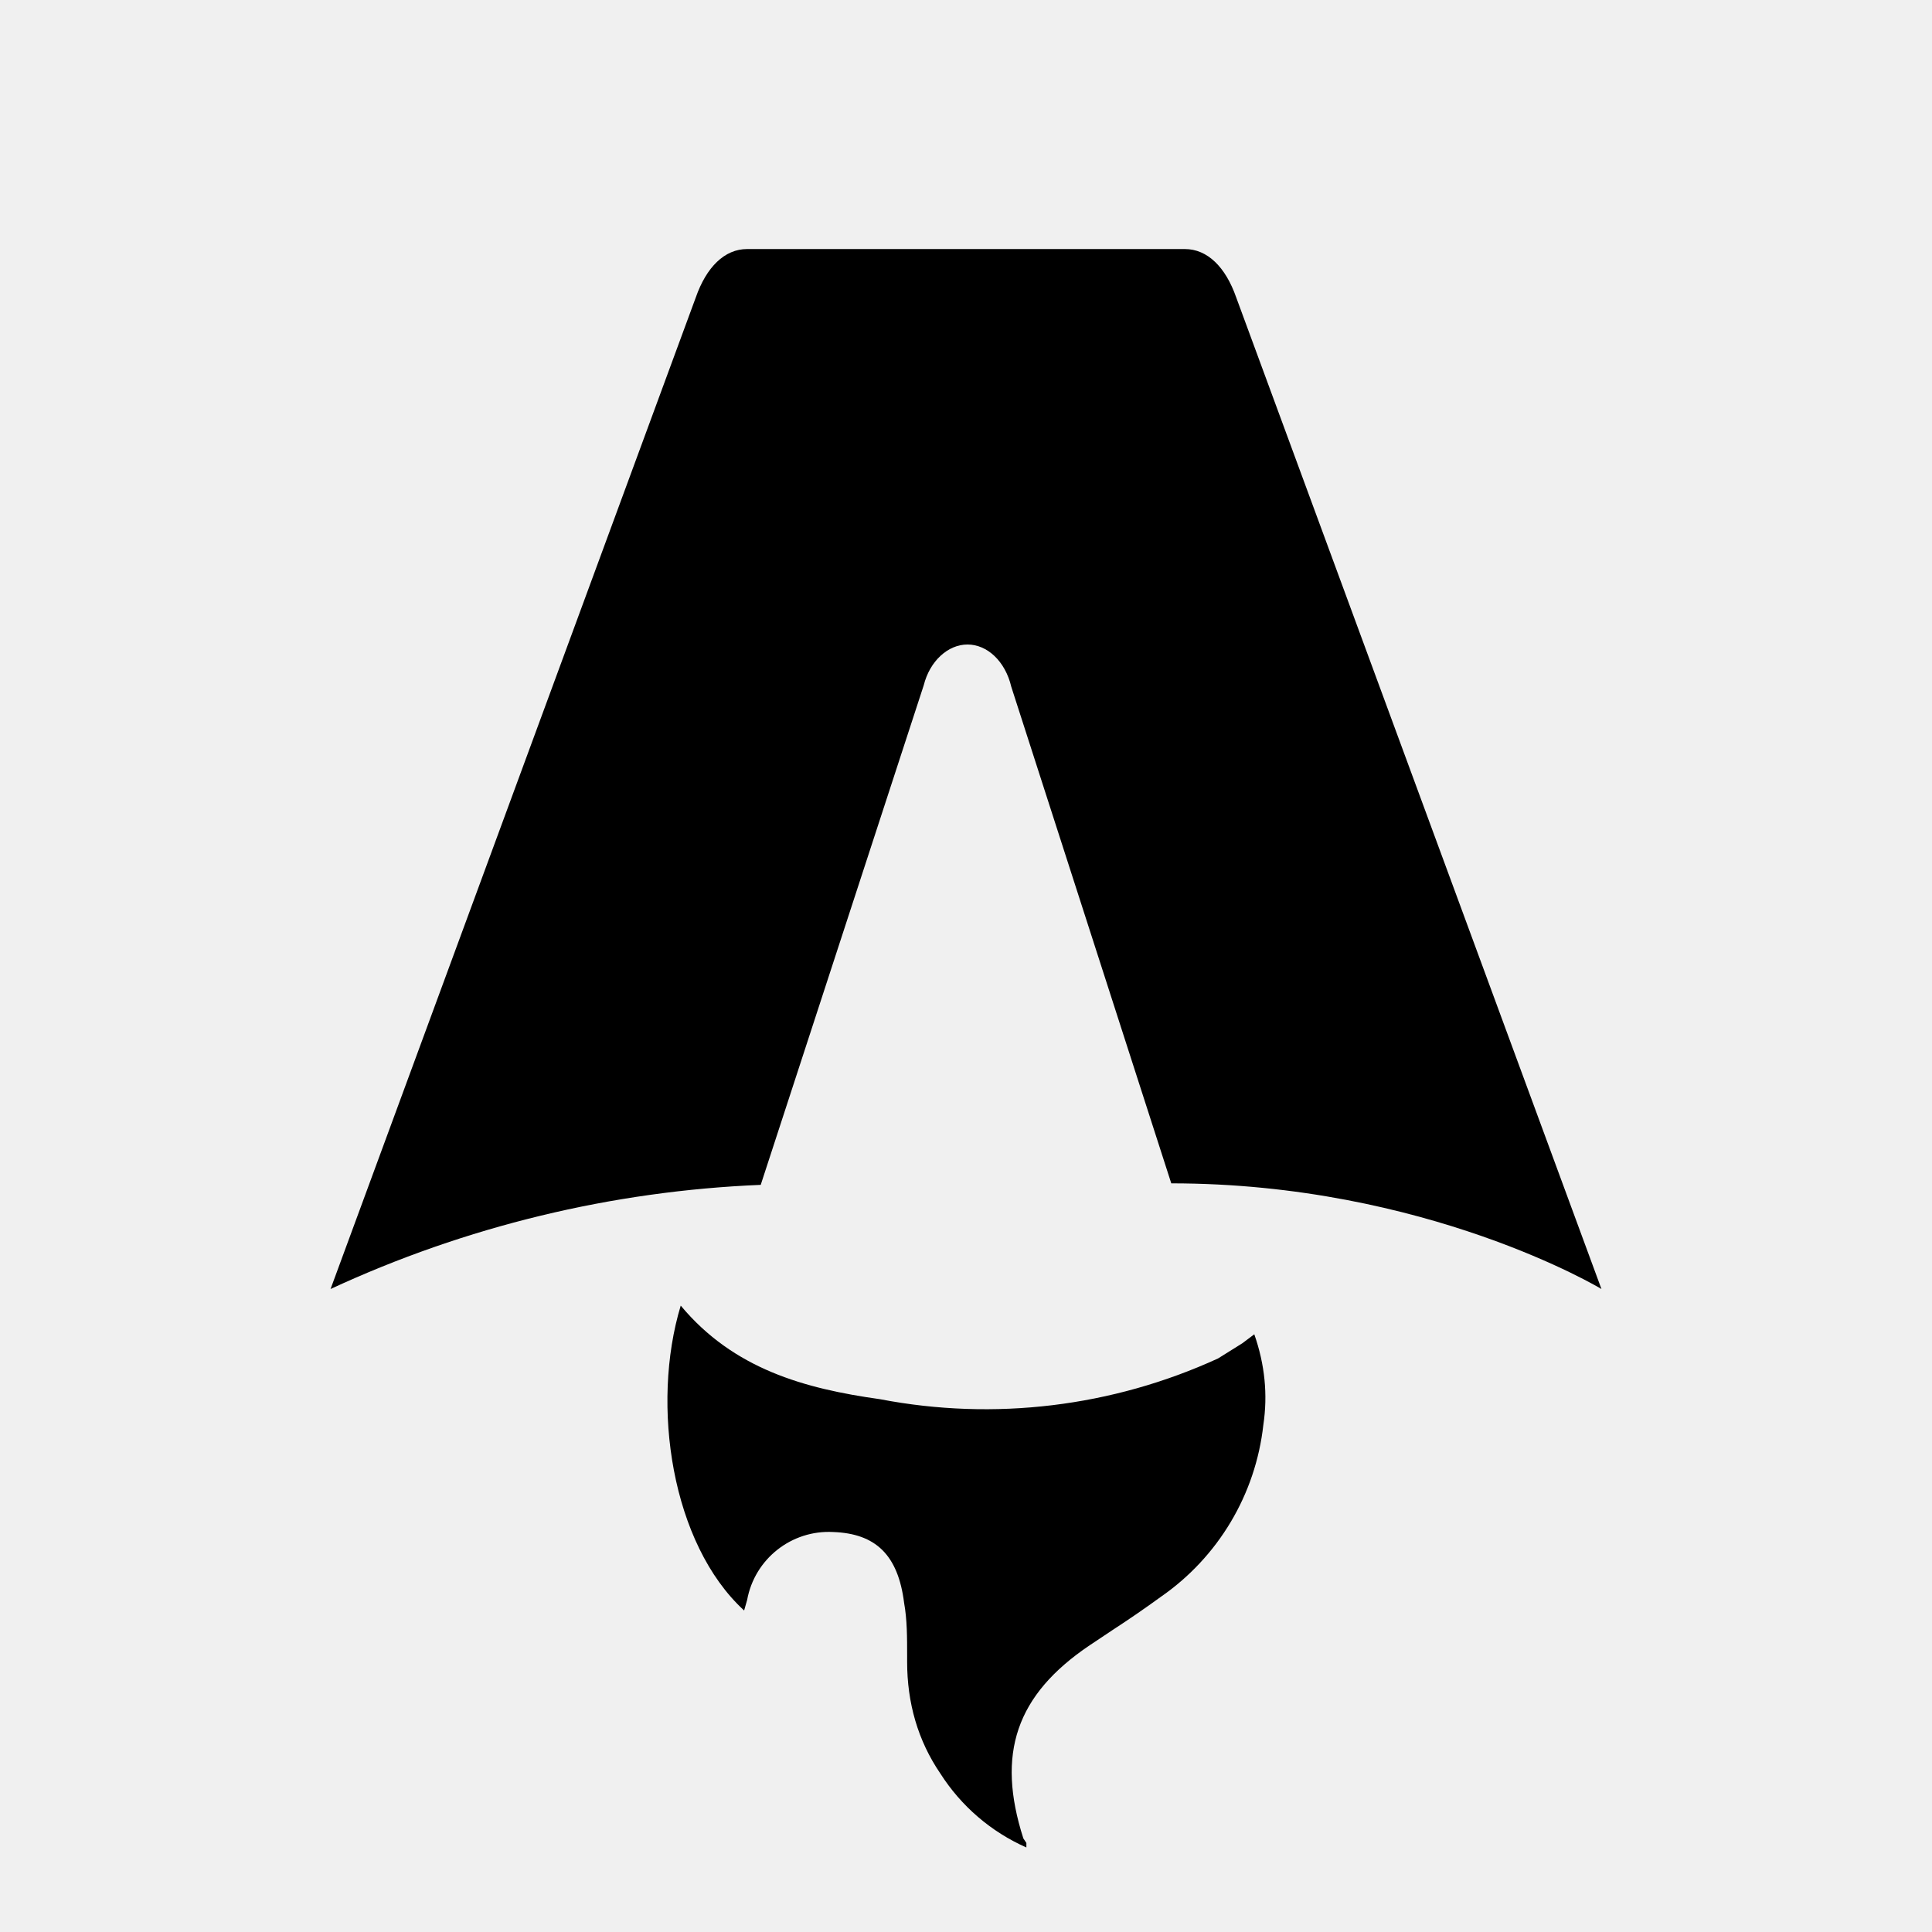
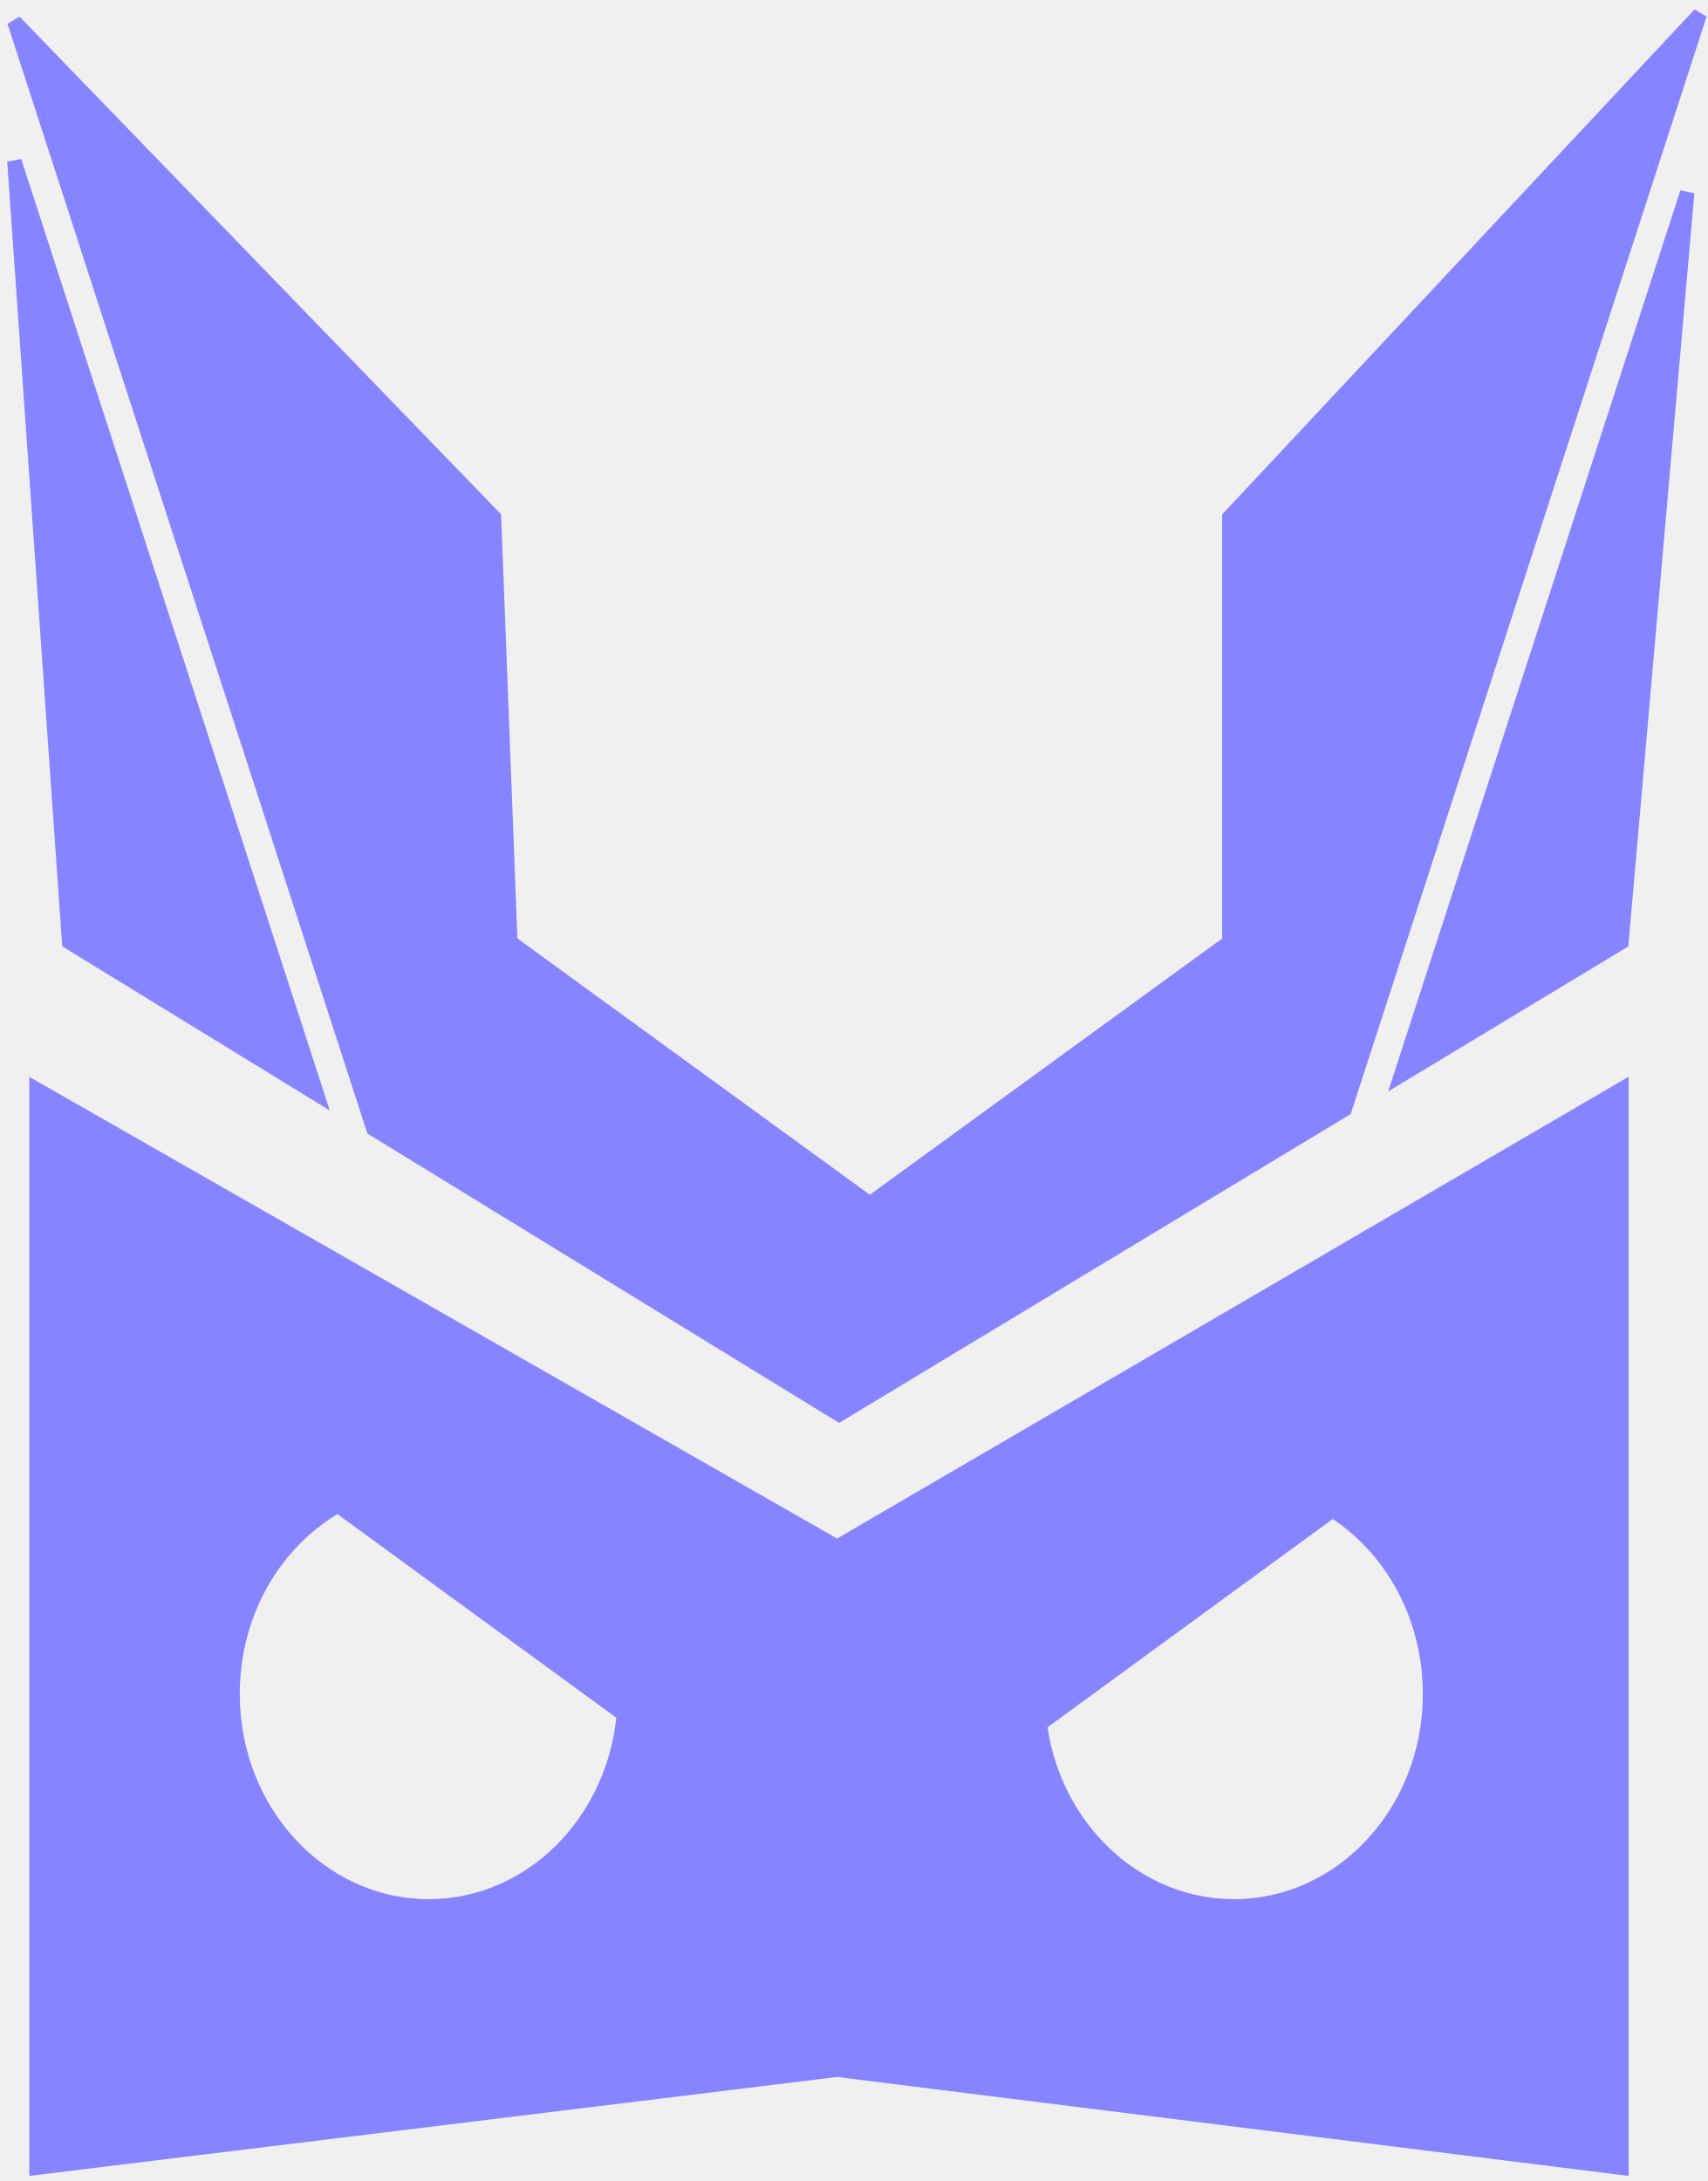
- <svg xmlns="http://www.w3.org/2000/svg" fill="none" viewBox="0 0 128 128">
-   <path d="M50.4 78.5a75.1 75.1 0 0 0-28.5 6.9l24.2-65.7c.7-2 1.9-3.2 3.4-3.2h29c1.5 0 2.7 1.2 3.4 3.2l24.2 65.7s-11.6-7-28.5-7L67 45.5c-.4-1.7-1.6-2.8-2.9-2.8-1.3 0-2.5 1.1-2.9 2.7L50.4 78.5Zm-1.1 28.2Zm-4.2-20.2c-2 6.6-.6 15.8 4.2 20.2a17.5 17.5 0 0 1 .2-.7 5.5 5.5 0 0 1 5.7-4.5c2.8.1 4.3 1.5 4.7 4.7.2 1.1.2 2.3.2 3.5v.4c0 2.7.7 5.2 2.2 7.4a13 13 0 0 0 5.7 4.9v-.3l-.2-.3c-1.8-5.6-.5-9.5 4.4-12.8l1.5-1a73 73 0 0 0 3.2-2.2 16 16 0 0 0 6.8-11.4c.3-2 .1-4-.6-6l-.8.6-1.6 1a37 37 0 0 1-22.4 2.7c-5-.7-9.7-2-13.2-6.2Z" />
-   <style>
-         path { fill: #000; }
-         @media (prefers-color-scheme: dark) {
-             path { fill: #FFF; }
-         }
-     </style>
+ <svg xmlns="http://www.w3.org/2000/svg" width="119" height="152" viewBox="0 0 119 152" fill="none">
+   <path fill-rule="evenodd" clip-rule="evenodd" d="M93.724 77.309L58.487 98.58L26.026 78.67L1 1.506L34.432 36.052L35.571 65.663L60.627 83.886L85.682 65.663V36.052L118.473 1L93.724 77.309ZM97.646 74.942L113.015 65.663L117.598 13.422L97.646 74.942ZM4.821 65.663L1.001 11.234L22.089 76.255L4.821 65.663Z" fill="#8684FF" />
+   <path d="M58.487 98.58L58.226 99.006L58.486 99.165L58.746 99.008L58.487 98.58ZM93.724 77.309L93.983 77.737L94.142 77.641L94.2 77.463L93.724 77.309ZM26.026 78.67L25.55 78.824L25.607 78.999L25.765 79.096L26.026 78.67ZM1 1.506L1.359 1.158L0.524 1.66L1 1.506ZM34.432 36.052L34.932 36.033L34.924 35.842L34.791 35.705L34.432 36.052ZM35.571 65.663L35.071 65.683L35.081 65.925L35.277 66.068L35.571 65.663ZM60.627 83.886L60.332 84.29L60.627 84.504L60.921 84.29L60.627 83.886ZM85.682 65.663L85.976 66.068L86.182 65.918V65.663H85.682ZM85.682 36.052L85.317 35.711L85.182 35.855V36.052H85.682ZM118.473 1L118.949 1.154L118.108 0.658L118.473 1ZM97.646 74.942L97.17 74.787L96.757 76.062L97.904 75.37L97.646 74.942ZM113.015 65.663L113.274 66.091L113.491 65.96L113.513 65.707L113.015 65.663ZM117.598 13.422L118.096 13.466L117.122 13.268L117.598 13.422ZM1.001 11.234L1.477 11.08L0.503 11.269L1.001 11.234ZM4.821 65.663L4.322 65.698L4.34 65.955L4.56 66.09L4.821 65.663ZM22.089 76.255L21.828 76.681L22.983 77.39L22.565 76.101L22.089 76.255ZM58.746 99.008L93.983 77.737L93.466 76.881L58.229 98.152L58.746 99.008ZM25.765 79.096L58.226 99.006L58.749 98.154L26.288 78.243L25.765 79.096ZM0.524 1.66L25.55 78.824L26.502 78.516L1.476 1.352L0.524 1.66ZM34.791 35.705L1.359 1.158L0.641 1.854L34.073 36.4L34.791 35.705ZM36.071 65.644L34.932 36.033L33.932 36.072L35.071 65.683L36.071 65.644ZM60.921 83.481L35.865 65.259L35.277 66.068L60.332 84.29L60.921 83.481ZM85.388 65.259L60.332 83.481L60.921 84.29L85.976 66.068L85.388 65.259ZM85.182 36.052V65.663H86.182V36.052H85.182ZM118.108 0.658L85.317 35.711L86.047 36.394L118.838 1.342L118.108 0.658ZM117.997 0.846L93.249 77.155L94.2 77.463L118.949 1.154L117.997 0.846ZM97.904 75.37L113.274 66.091L112.757 65.235L97.387 74.513L97.904 75.37ZM113.513 65.707L118.096 13.466L117.1 13.379L112.517 65.62L113.513 65.707ZM98.121 75.096L118.074 13.576L117.122 13.268L97.17 74.787L98.121 75.096ZM0.503 11.269L4.322 65.698L5.32 65.628L1.5 11.199L0.503 11.269ZM22.565 76.101L1.477 11.08L0.526 11.389L21.613 76.409L22.565 76.101ZM4.56 66.09L21.828 76.681L22.351 75.829L5.082 65.237L4.56 66.09Z" fill="#8684FF" />
+   <rect x="31.102" y="94.136" width="29.732" height="13.667" transform="rotate(36.1324 31.1018 94.1356)" fill="#8684FF" />
+   <path fill-rule="evenodd" clip-rule="evenodd" d="M58.349 107.802L2.543 75.913V151.08L58.349 144.247L113.015 151.08V75.913L58.349 107.802ZM43.543 118.052C43.543 126.229 37.424 132.858 29.877 132.858C22.329 132.858 16.21 126.229 16.21 118.052C16.21 109.875 22.329 103.247 29.877 103.247C37.424 103.247 43.543 109.875 43.543 118.052ZM86.004 132.858C78.456 132.858 72.337 126.229 72.337 118.052C72.337 109.875 78.456 103.247 86.004 103.247C93.552 103.247 99.671 109.875 99.671 118.052C99.671 126.229 93.552 132.858 86.004 132.858Z" fill="#8684FF" />
+   <path d="M2.543 75.913L2.791 75.479L2.043 75.052V75.913H2.543ZM58.349 107.802L58.101 108.236L58.351 108.38L58.601 108.234L58.349 107.802ZM2.543 151.08H2.043V151.645L2.604 151.576L2.543 151.08ZM58.349 144.247L58.411 143.751L58.349 143.743L58.288 143.75L58.349 144.247ZM113.015 151.08L112.953 151.576L113.515 151.646V151.08H113.015ZM113.015 75.913H113.515V75.043L112.763 75.481L113.015 75.913ZM2.295 76.347L58.101 108.236L58.597 107.368L2.791 75.479L2.295 76.347ZM3.043 151.08V75.913H2.043V151.08H3.043ZM58.288 143.75L2.482 150.584L2.604 151.576L58.409 144.743L58.288 143.75ZM113.077 150.584L58.411 143.751L58.287 144.743L112.953 151.576L113.077 150.584ZM112.515 75.913V151.08H113.515V75.913H112.515ZM58.601 108.234L113.267 76.345L112.763 75.481L58.097 107.37L58.601 108.234ZM29.877 133.358C37.737 133.358 44.043 126.467 44.043 118.052H43.043C43.043 125.991 37.111 132.358 29.877 132.358V133.358ZM15.71 118.052C15.71 126.467 22.015 133.358 29.877 133.358V132.358C22.642 132.358 16.71 125.991 16.71 118.052H15.71ZM29.877 102.747C22.015 102.747 15.71 109.638 15.71 118.052H16.71C16.71 110.113 22.642 103.747 29.877 103.747V102.747ZM44.043 118.052C44.043 109.638 37.737 102.747 29.877 102.747V103.747C37.111 103.747 43.043 110.113 43.043 118.052H44.043ZM71.837 118.052C71.837 126.467 78.143 133.358 86.004 133.358V132.358C78.769 132.358 72.837 125.991 72.837 118.052H71.837ZM86.004 102.747C78.143 102.747 71.837 109.638 71.837 118.052H72.837C72.837 110.113 78.769 103.747 86.004 103.747V102.747ZM100.171 118.052C100.171 109.638 93.865 102.747 86.004 102.747V103.747C93.239 103.747 99.171 110.113 99.171 118.052H100.171ZM86.004 133.358C93.865 133.358 100.171 126.467 100.171 118.052H99.171C99.171 125.991 93.239 132.358 86.004 132.358V133.358Z" fill="#8684FF" />
+   <rect width="29.732" height="13.667" transform="matrix(-0.807656 0.589654 0.589654 0.807656 85.7787 94.1356)" fill="#8684FF" />
</svg>
